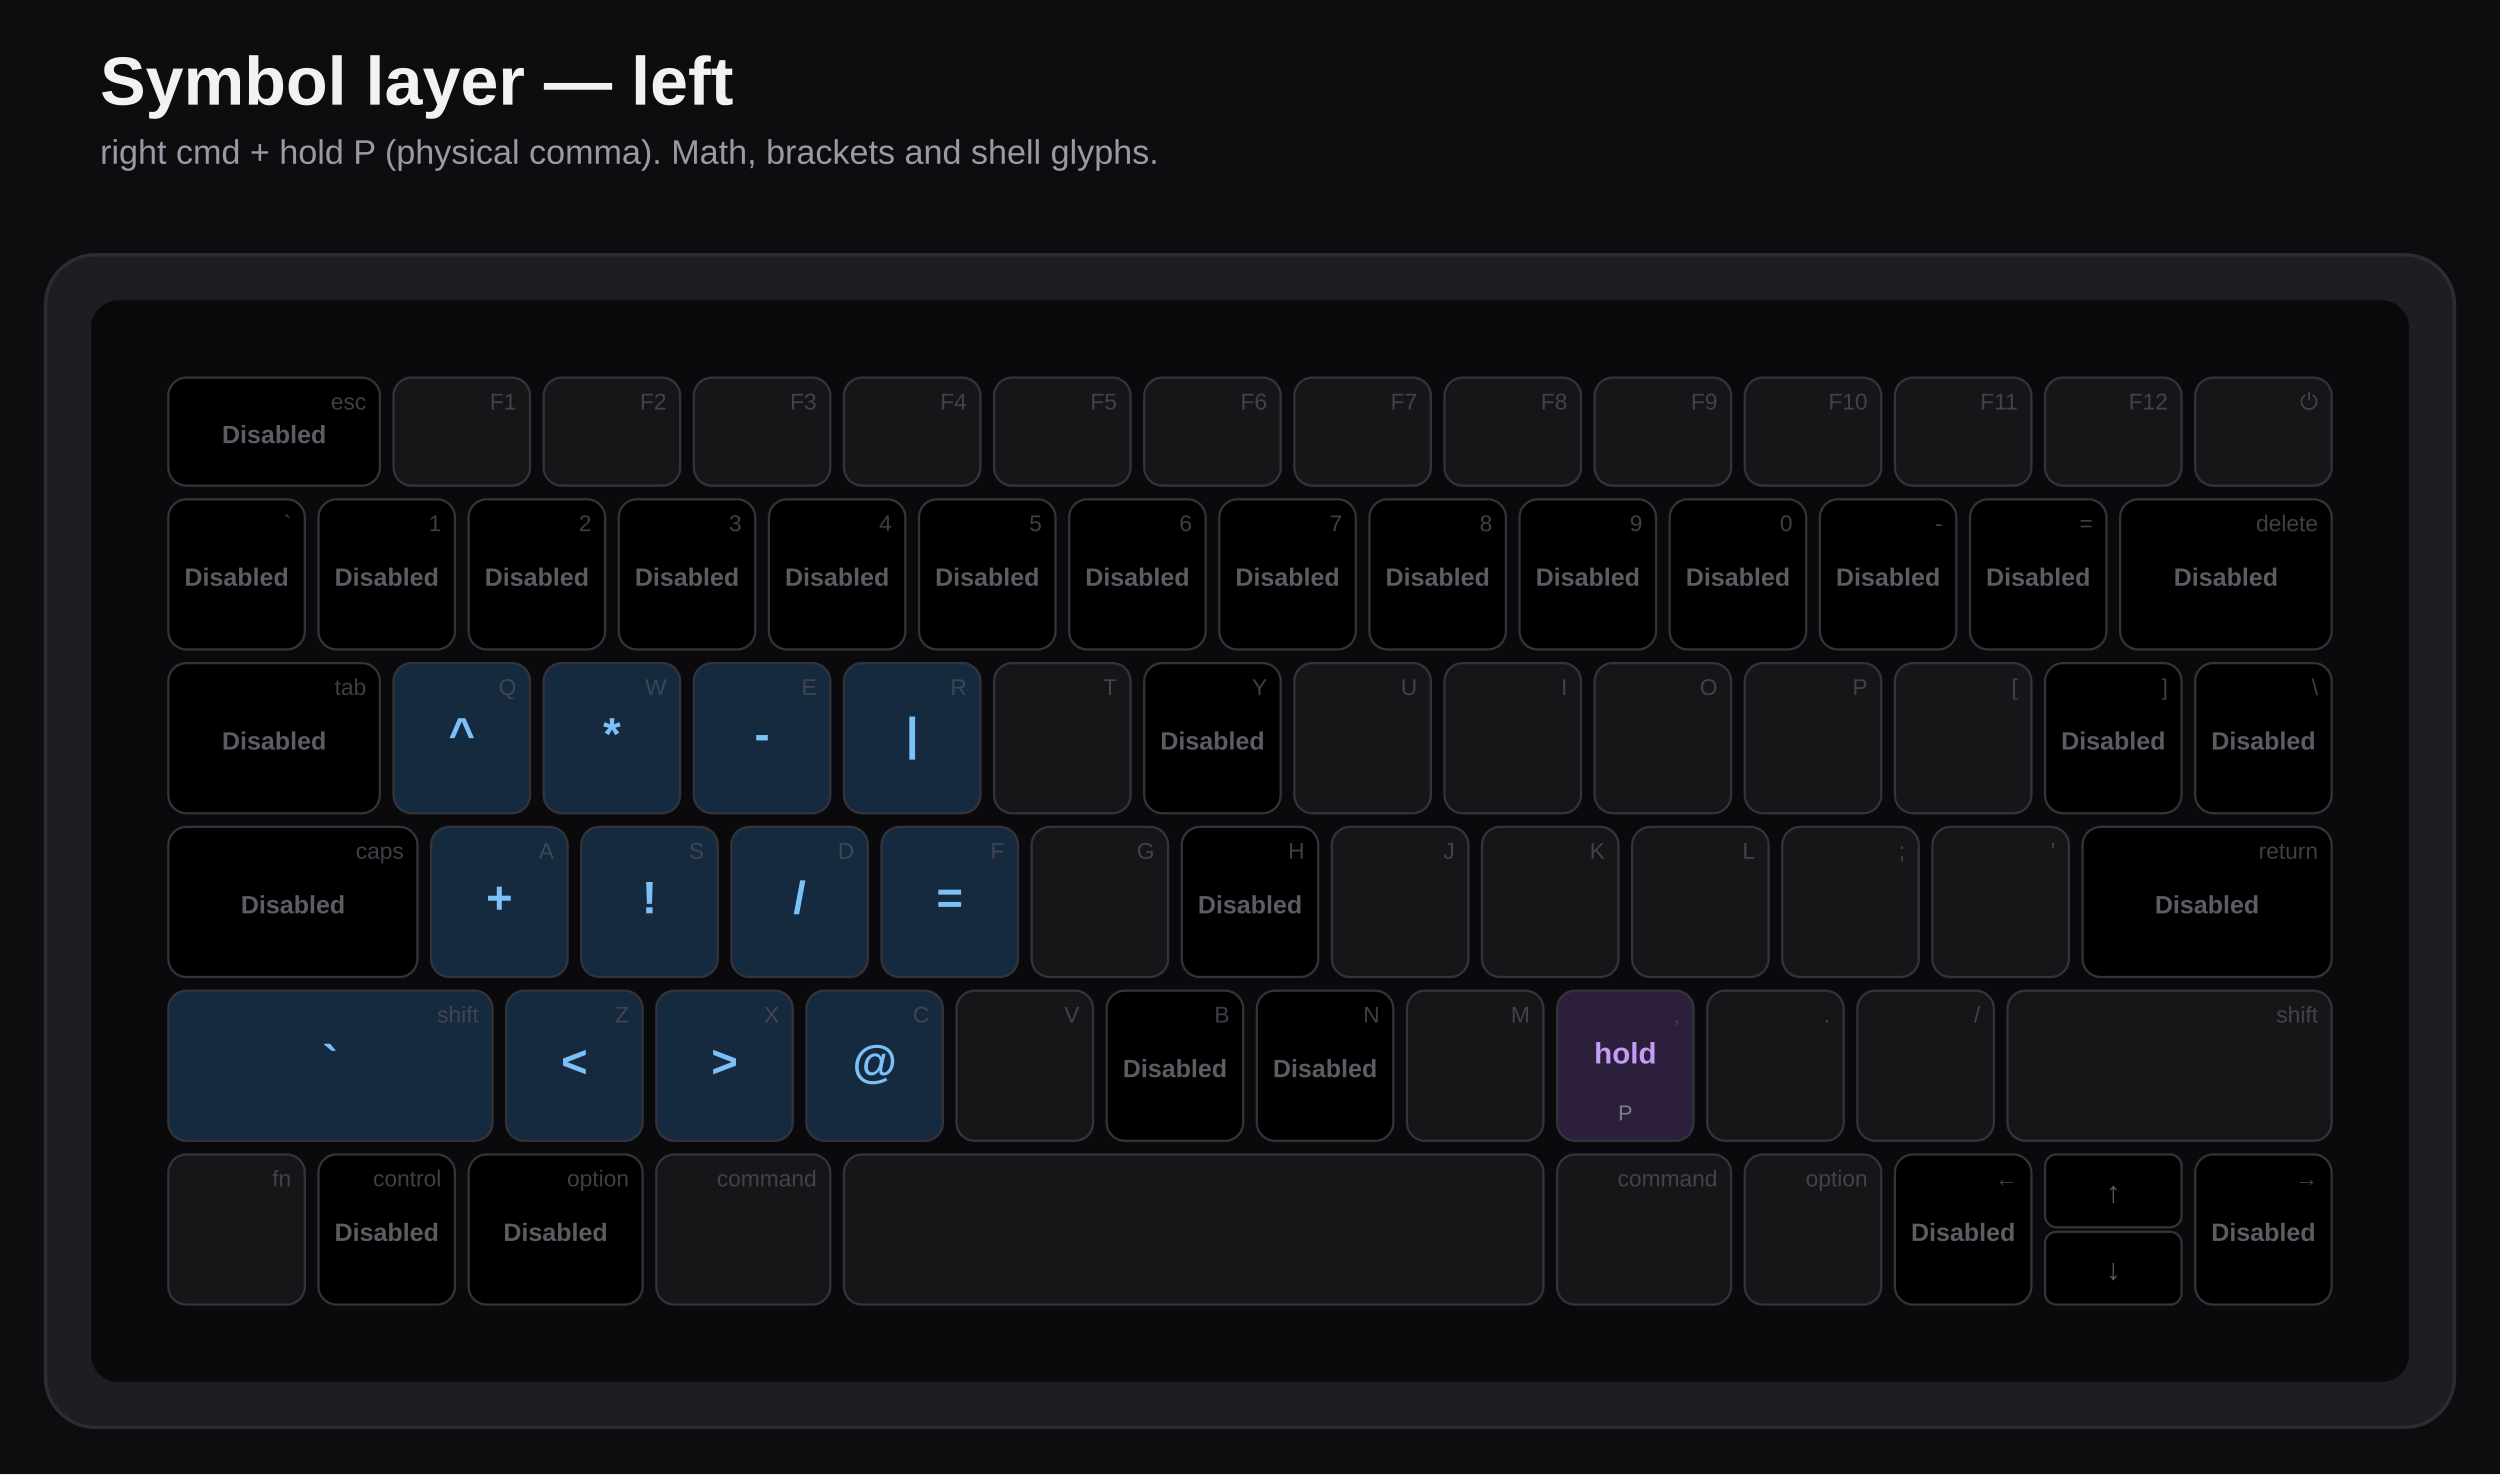
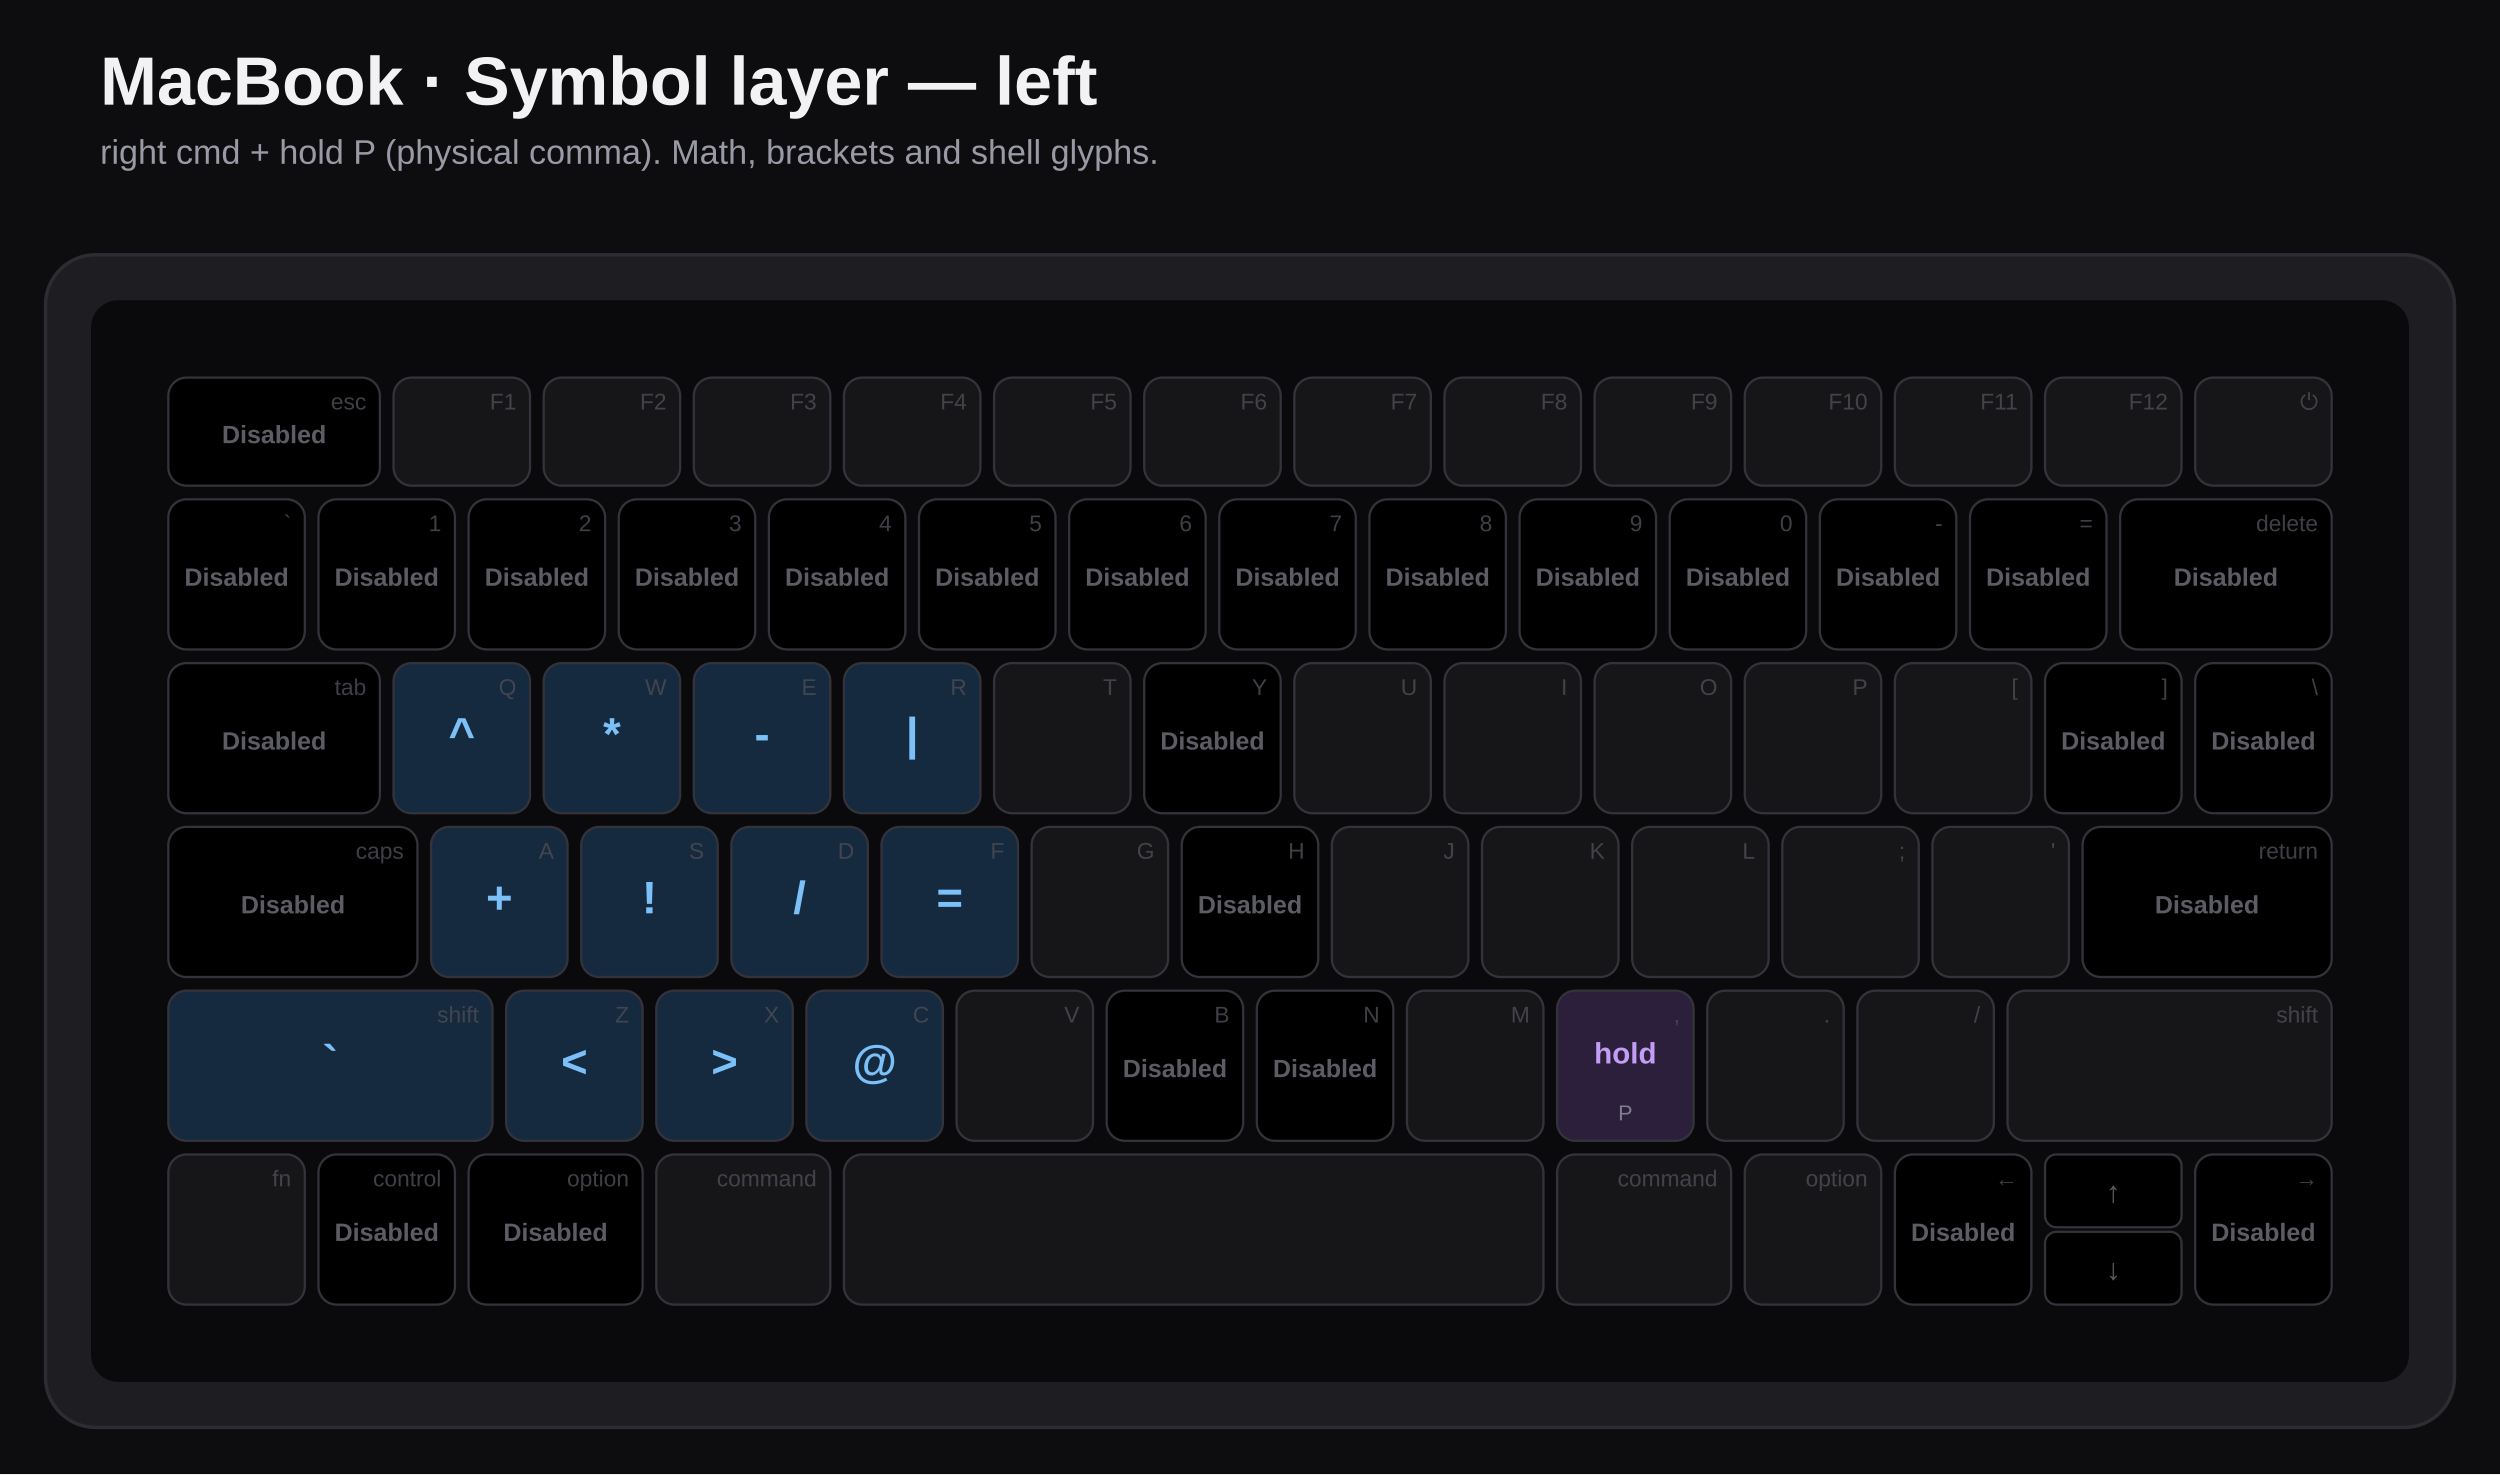
<svg xmlns="http://www.w3.org/2000/svg" width="1099" height="648" viewBox="0 0 1099 648" role="img" aria-label="Symbol layer — left layer of the splitmac">
  <rect width="1099" height="648" fill="#0d0d10" />
-   <text x="44.0" y="46.0" fill="#f2f2f5" font-size="30" font-weight="700" text-anchor="start" opacity="1.0" font-family="-apple-system, BlinkMacSystemFont, 'SF Pro Text', 'Helvetica Neue', Arial, sans-serif">Symbol layer — left</text>
+   <text x="44.0" y="46.0" fill="#f2f2f5" font-size="30" font-weight="700" text-anchor="start" opacity="1.0" font-family="-apple-system, BlinkMacSystemFont, 'SF Pro Text', 'Helvetica Neue', Arial, sans-serif">MacBook · Symbol layer — left</text>
  <text x="44.0" y="72.0" fill="#9a9aa6" font-size="15" font-weight="400" text-anchor="start" opacity="1.0" font-family="-apple-system, BlinkMacSystemFont, 'SF Pro Text', 'Helvetica Neue', Arial, sans-serif">right cmd + hold P (physical comma). Math, brackets and shell glyphs.</text>
  <rect x="20.0" y="112.0" width="1059.0" height="515.5" rx="22" fill="#1e1e22" stroke="#2c2c32" stroke-width="1.5" />
  <rect x="40.0" y="132.0" width="1019.0" height="475.5" rx="12" fill="#0a0a0c" />
  <rect x="74.0" y="166.0" width="93.0" height="47.5" rx="8" fill="#000000" stroke="#33333b" stroke-width="1" />
  <text x="161.0" y="180.0" fill="#4a4a53" font-size="10" font-weight="500" text-anchor="end" opacity="0.85" font-family="-apple-system, BlinkMacSystemFont, 'SF Pro Text', 'Helvetica Neue', Arial, sans-serif">esc</text>
  <text x="120.5" y="194.8" fill="#5c5c64" font-size="11" font-weight="600" text-anchor="middle" opacity="1.0" font-family="-apple-system, BlinkMacSystemFont, 'SF Pro Text', 'Helvetica Neue', Arial, sans-serif">Disabled</text>
  <rect x="173.0" y="166.0" width="60.0" height="47.5" rx="8" fill="#161619" stroke="#33333b" stroke-width="1" />
  <text x="227.0" y="180.0" fill="#4a4a53" font-size="10" font-weight="500" text-anchor="end" opacity="0.85" font-family="-apple-system, BlinkMacSystemFont, 'SF Pro Text', 'Helvetica Neue', Arial, sans-serif">F1</text>
  <rect x="239.0" y="166.0" width="60.0" height="47.5" rx="8" fill="#161619" stroke="#33333b" stroke-width="1" />
  <text x="293.0" y="180.0" fill="#4a4a53" font-size="10" font-weight="500" text-anchor="end" opacity="0.85" font-family="-apple-system, BlinkMacSystemFont, 'SF Pro Text', 'Helvetica Neue', Arial, sans-serif">F2</text>
  <rect x="305.0" y="166.0" width="60.0" height="47.5" rx="8" fill="#161619" stroke="#33333b" stroke-width="1" />
  <text x="359.0" y="180.0" fill="#4a4a53" font-size="10" font-weight="500" text-anchor="end" opacity="0.85" font-family="-apple-system, BlinkMacSystemFont, 'SF Pro Text', 'Helvetica Neue', Arial, sans-serif">F3</text>
  <rect x="371.0" y="166.0" width="60.0" height="47.5" rx="8" fill="#161619" stroke="#33333b" stroke-width="1" />
  <text x="425.0" y="180.0" fill="#4a4a53" font-size="10" font-weight="500" text-anchor="end" opacity="0.85" font-family="-apple-system, BlinkMacSystemFont, 'SF Pro Text', 'Helvetica Neue', Arial, sans-serif">F4</text>
  <rect x="437.0" y="166.0" width="60.0" height="47.5" rx="8" fill="#161619" stroke="#33333b" stroke-width="1" />
  <text x="491.0" y="180.0" fill="#4a4a53" font-size="10" font-weight="500" text-anchor="end" opacity="0.85" font-family="-apple-system, BlinkMacSystemFont, 'SF Pro Text', 'Helvetica Neue', Arial, sans-serif">F5</text>
  <rect x="503.0" y="166.0" width="60.0" height="47.5" rx="8" fill="#161619" stroke="#33333b" stroke-width="1" />
  <text x="557.0" y="180.0" fill="#4a4a53" font-size="10" font-weight="500" text-anchor="end" opacity="0.85" font-family="-apple-system, BlinkMacSystemFont, 'SF Pro Text', 'Helvetica Neue', Arial, sans-serif">F6</text>
  <rect x="569.0" y="166.0" width="60.0" height="47.5" rx="8" fill="#161619" stroke="#33333b" stroke-width="1" />
  <text x="623.0" y="180.0" fill="#4a4a53" font-size="10" font-weight="500" text-anchor="end" opacity="0.85" font-family="-apple-system, BlinkMacSystemFont, 'SF Pro Text', 'Helvetica Neue', Arial, sans-serif">F7</text>
  <rect x="635.0" y="166.0" width="60.0" height="47.5" rx="8" fill="#161619" stroke="#33333b" stroke-width="1" />
  <text x="689.0" y="180.0" fill="#4a4a53" font-size="10" font-weight="500" text-anchor="end" opacity="0.85" font-family="-apple-system, BlinkMacSystemFont, 'SF Pro Text', 'Helvetica Neue', Arial, sans-serif">F8</text>
  <rect x="701.0" y="166.0" width="60.0" height="47.5" rx="8" fill="#161619" stroke="#33333b" stroke-width="1" />
  <text x="755.0" y="180.0" fill="#4a4a53" font-size="10" font-weight="500" text-anchor="end" opacity="0.85" font-family="-apple-system, BlinkMacSystemFont, 'SF Pro Text', 'Helvetica Neue', Arial, sans-serif">F9</text>
  <rect x="767.0" y="166.0" width="60.0" height="47.5" rx="8" fill="#161619" stroke="#33333b" stroke-width="1" />
  <text x="821.0" y="180.0" fill="#4a4a53" font-size="10" font-weight="500" text-anchor="end" opacity="0.85" font-family="-apple-system, BlinkMacSystemFont, 'SF Pro Text', 'Helvetica Neue', Arial, sans-serif">F10</text>
  <rect x="833.0" y="166.0" width="60.0" height="47.5" rx="8" fill="#161619" stroke="#33333b" stroke-width="1" />
  <text x="887.0" y="180.0" fill="#4a4a53" font-size="10" font-weight="500" text-anchor="end" opacity="0.85" font-family="-apple-system, BlinkMacSystemFont, 'SF Pro Text', 'Helvetica Neue', Arial, sans-serif">F11</text>
  <rect x="899.0" y="166.0" width="60.0" height="47.5" rx="8" fill="#161619" stroke="#33333b" stroke-width="1" />
  <text x="953.0" y="180.0" fill="#4a4a53" font-size="10" font-weight="500" text-anchor="end" opacity="0.85" font-family="-apple-system, BlinkMacSystemFont, 'SF Pro Text', 'Helvetica Neue', Arial, sans-serif">F12</text>
  <rect x="965.0" y="166.0" width="60.0" height="47.5" rx="8" fill="#161619" stroke="#33333b" stroke-width="1" />
  <text x="1019.0" y="180.0" fill="#4a4a53" font-size="10" font-weight="500" text-anchor="end" opacity="0.85" font-family="-apple-system, BlinkMacSystemFont, 'SF Pro Text', 'Helvetica Neue', Arial, sans-serif">⏻</text>
  <rect x="74.0" y="219.5" width="60.0" height="66.0" rx="8" fill="#000000" stroke="#33333b" stroke-width="1" />
  <text x="128.0" y="233.5" fill="#4a4a53" font-size="10" font-weight="500" text-anchor="end" opacity="0.85" font-family="-apple-system, BlinkMacSystemFont, 'SF Pro Text', 'Helvetica Neue', Arial, sans-serif">`</text>
  <text x="104.0" y="257.5" fill="#5c5c64" font-size="11" font-weight="600" text-anchor="middle" opacity="1.0" font-family="-apple-system, BlinkMacSystemFont, 'SF Pro Text', 'Helvetica Neue', Arial, sans-serif">Disabled</text>
  <rect x="140.0" y="219.5" width="60.0" height="66.0" rx="8" fill="#000000" stroke="#33333b" stroke-width="1" />
  <text x="194.0" y="233.5" fill="#4a4a53" font-size="10" font-weight="500" text-anchor="end" opacity="0.85" font-family="-apple-system, BlinkMacSystemFont, 'SF Pro Text', 'Helvetica Neue', Arial, sans-serif">1</text>
  <text x="170.0" y="257.5" fill="#5c5c64" font-size="11" font-weight="600" text-anchor="middle" opacity="1.0" font-family="-apple-system, BlinkMacSystemFont, 'SF Pro Text', 'Helvetica Neue', Arial, sans-serif">Disabled</text>
  <rect x="206.0" y="219.5" width="60.0" height="66.0" rx="8" fill="#000000" stroke="#33333b" stroke-width="1" />
  <text x="260.0" y="233.5" fill="#4a4a53" font-size="10" font-weight="500" text-anchor="end" opacity="0.85" font-family="-apple-system, BlinkMacSystemFont, 'SF Pro Text', 'Helvetica Neue', Arial, sans-serif">2</text>
  <text x="236.0" y="257.5" fill="#5c5c64" font-size="11" font-weight="600" text-anchor="middle" opacity="1.0" font-family="-apple-system, BlinkMacSystemFont, 'SF Pro Text', 'Helvetica Neue', Arial, sans-serif">Disabled</text>
  <rect x="272.0" y="219.5" width="60.0" height="66.0" rx="8" fill="#000000" stroke="#33333b" stroke-width="1" />
  <text x="326.0" y="233.5" fill="#4a4a53" font-size="10" font-weight="500" text-anchor="end" opacity="0.85" font-family="-apple-system, BlinkMacSystemFont, 'SF Pro Text', 'Helvetica Neue', Arial, sans-serif">3</text>
  <text x="302.0" y="257.5" fill="#5c5c64" font-size="11" font-weight="600" text-anchor="middle" opacity="1.0" font-family="-apple-system, BlinkMacSystemFont, 'SF Pro Text', 'Helvetica Neue', Arial, sans-serif">Disabled</text>
  <rect x="338.0" y="219.5" width="60.0" height="66.0" rx="8" fill="#000000" stroke="#33333b" stroke-width="1" />
  <text x="392.0" y="233.5" fill="#4a4a53" font-size="10" font-weight="500" text-anchor="end" opacity="0.85" font-family="-apple-system, BlinkMacSystemFont, 'SF Pro Text', 'Helvetica Neue', Arial, sans-serif">4</text>
  <text x="368.0" y="257.5" fill="#5c5c64" font-size="11" font-weight="600" text-anchor="middle" opacity="1.0" font-family="-apple-system, BlinkMacSystemFont, 'SF Pro Text', 'Helvetica Neue', Arial, sans-serif">Disabled</text>
  <rect x="404.0" y="219.5" width="60.0" height="66.0" rx="8" fill="#000000" stroke="#33333b" stroke-width="1" />
  <text x="458.0" y="233.5" fill="#4a4a53" font-size="10" font-weight="500" text-anchor="end" opacity="0.85" font-family="-apple-system, BlinkMacSystemFont, 'SF Pro Text', 'Helvetica Neue', Arial, sans-serif">5</text>
  <text x="434.0" y="257.5" fill="#5c5c64" font-size="11" font-weight="600" text-anchor="middle" opacity="1.0" font-family="-apple-system, BlinkMacSystemFont, 'SF Pro Text', 'Helvetica Neue', Arial, sans-serif">Disabled</text>
  <rect x="470.0" y="219.5" width="60.0" height="66.0" rx="8" fill="#000000" stroke="#33333b" stroke-width="1" />
  <text x="524.0" y="233.5" fill="#4a4a53" font-size="10" font-weight="500" text-anchor="end" opacity="0.85" font-family="-apple-system, BlinkMacSystemFont, 'SF Pro Text', 'Helvetica Neue', Arial, sans-serif">6</text>
  <text x="500.0" y="257.5" fill="#5c5c64" font-size="11" font-weight="600" text-anchor="middle" opacity="1.0" font-family="-apple-system, BlinkMacSystemFont, 'SF Pro Text', 'Helvetica Neue', Arial, sans-serif">Disabled</text>
  <rect x="536.0" y="219.5" width="60.0" height="66.0" rx="8" fill="#000000" stroke="#33333b" stroke-width="1" />
  <text x="590.0" y="233.5" fill="#4a4a53" font-size="10" font-weight="500" text-anchor="end" opacity="0.85" font-family="-apple-system, BlinkMacSystemFont, 'SF Pro Text', 'Helvetica Neue', Arial, sans-serif">7</text>
  <text x="566.0" y="257.5" fill="#5c5c64" font-size="11" font-weight="600" text-anchor="middle" opacity="1.0" font-family="-apple-system, BlinkMacSystemFont, 'SF Pro Text', 'Helvetica Neue', Arial, sans-serif">Disabled</text>
  <rect x="602.0" y="219.5" width="60.0" height="66.0" rx="8" fill="#000000" stroke="#33333b" stroke-width="1" />
  <text x="656.0" y="233.5" fill="#4a4a53" font-size="10" font-weight="500" text-anchor="end" opacity="0.85" font-family="-apple-system, BlinkMacSystemFont, 'SF Pro Text', 'Helvetica Neue', Arial, sans-serif">8</text>
  <text x="632.0" y="257.5" fill="#5c5c64" font-size="11" font-weight="600" text-anchor="middle" opacity="1.0" font-family="-apple-system, BlinkMacSystemFont, 'SF Pro Text', 'Helvetica Neue', Arial, sans-serif">Disabled</text>
  <rect x="668.0" y="219.5" width="60.0" height="66.0" rx="8" fill="#000000" stroke="#33333b" stroke-width="1" />
  <text x="722.0" y="233.5" fill="#4a4a53" font-size="10" font-weight="500" text-anchor="end" opacity="0.85" font-family="-apple-system, BlinkMacSystemFont, 'SF Pro Text', 'Helvetica Neue', Arial, sans-serif">9</text>
  <text x="698.0" y="257.5" fill="#5c5c64" font-size="11" font-weight="600" text-anchor="middle" opacity="1.0" font-family="-apple-system, BlinkMacSystemFont, 'SF Pro Text', 'Helvetica Neue', Arial, sans-serif">Disabled</text>
  <rect x="734.0" y="219.5" width="60.0" height="66.0" rx="8" fill="#000000" stroke="#33333b" stroke-width="1" />
  <text x="788.0" y="233.5" fill="#4a4a53" font-size="10" font-weight="500" text-anchor="end" opacity="0.85" font-family="-apple-system, BlinkMacSystemFont, 'SF Pro Text', 'Helvetica Neue', Arial, sans-serif">0</text>
  <text x="764.0" y="257.5" fill="#5c5c64" font-size="11" font-weight="600" text-anchor="middle" opacity="1.0" font-family="-apple-system, BlinkMacSystemFont, 'SF Pro Text', 'Helvetica Neue', Arial, sans-serif">Disabled</text>
  <rect x="800.0" y="219.5" width="60.0" height="66.0" rx="8" fill="#000000" stroke="#33333b" stroke-width="1" />
  <text x="854.0" y="233.5" fill="#4a4a53" font-size="10" font-weight="500" text-anchor="end" opacity="0.85" font-family="-apple-system, BlinkMacSystemFont, 'SF Pro Text', 'Helvetica Neue', Arial, sans-serif">-</text>
  <text x="830.0" y="257.5" fill="#5c5c64" font-size="11" font-weight="600" text-anchor="middle" opacity="1.0" font-family="-apple-system, BlinkMacSystemFont, 'SF Pro Text', 'Helvetica Neue', Arial, sans-serif">Disabled</text>
  <rect x="866.0" y="219.5" width="60.0" height="66.0" rx="8" fill="#000000" stroke="#33333b" stroke-width="1" />
  <text x="920.0" y="233.5" fill="#4a4a53" font-size="10" font-weight="500" text-anchor="end" opacity="0.85" font-family="-apple-system, BlinkMacSystemFont, 'SF Pro Text', 'Helvetica Neue', Arial, sans-serif">=</text>
  <text x="896.0" y="257.5" fill="#5c5c64" font-size="11" font-weight="600" text-anchor="middle" opacity="1.0" font-family="-apple-system, BlinkMacSystemFont, 'SF Pro Text', 'Helvetica Neue', Arial, sans-serif">Disabled</text>
  <rect x="932.0" y="219.5" width="93.0" height="66.0" rx="8" fill="#000000" stroke="#33333b" stroke-width="1" />
  <text x="1019.0" y="233.5" fill="#4a4a53" font-size="10" font-weight="500" text-anchor="end" opacity="0.85" font-family="-apple-system, BlinkMacSystemFont, 'SF Pro Text', 'Helvetica Neue', Arial, sans-serif">delete</text>
  <text x="978.5" y="257.5" fill="#5c5c64" font-size="11" font-weight="600" text-anchor="middle" opacity="1.0" font-family="-apple-system, BlinkMacSystemFont, 'SF Pro Text', 'Helvetica Neue', Arial, sans-serif">Disabled</text>
  <rect x="74.0" y="291.5" width="93.0" height="66.0" rx="8" fill="#000000" stroke="#33333b" stroke-width="1" />
  <text x="161.0" y="305.5" fill="#4a4a53" font-size="10" font-weight="500" text-anchor="end" opacity="0.85" font-family="-apple-system, BlinkMacSystemFont, 'SF Pro Text', 'Helvetica Neue', Arial, sans-serif">tab</text>
  <text x="120.5" y="329.5" fill="#5c5c64" font-size="11" font-weight="600" text-anchor="middle" opacity="1.0" font-family="-apple-system, BlinkMacSystemFont, 'SF Pro Text', 'Helvetica Neue', Arial, sans-serif">Disabled</text>
  <rect x="173.0" y="291.5" width="60.0" height="66.0" rx="8" fill="#15293f" stroke="#33333b" stroke-width="1" />
  <text x="227.0" y="305.5" fill="#4a4a53" font-size="10" font-weight="500" text-anchor="end" opacity="0.85" font-family="-apple-system, BlinkMacSystemFont, 'SF Pro Text', 'Helvetica Neue', Arial, sans-serif">Q</text>
  <text x="203.0" y="329.5" fill="#7cc0f8" font-size="20" font-weight="700" text-anchor="middle" opacity="1.0" font-family="-apple-system, BlinkMacSystemFont, 'SF Pro Text', 'Helvetica Neue', Arial, sans-serif">^</text>
  <rect x="239.0" y="291.5" width="60.0" height="66.0" rx="8" fill="#15293f" stroke="#33333b" stroke-width="1" />
  <text x="293.0" y="305.5" fill="#4a4a53" font-size="10" font-weight="500" text-anchor="end" opacity="0.85" font-family="-apple-system, BlinkMacSystemFont, 'SF Pro Text', 'Helvetica Neue', Arial, sans-serif">W</text>
  <text x="269.0" y="329.5" fill="#7cc0f8" font-size="20" font-weight="700" text-anchor="middle" opacity="1.0" font-family="-apple-system, BlinkMacSystemFont, 'SF Pro Text', 'Helvetica Neue', Arial, sans-serif">*</text>
  <rect x="305.0" y="291.5" width="60.0" height="66.0" rx="8" fill="#15293f" stroke="#33333b" stroke-width="1" />
  <text x="359.0" y="305.5" fill="#4a4a53" font-size="10" font-weight="500" text-anchor="end" opacity="0.85" font-family="-apple-system, BlinkMacSystemFont, 'SF Pro Text', 'Helvetica Neue', Arial, sans-serif">E</text>
  <text x="335.0" y="329.5" fill="#7cc0f8" font-size="20" font-weight="700" text-anchor="middle" opacity="1.0" font-family="-apple-system, BlinkMacSystemFont, 'SF Pro Text', 'Helvetica Neue', Arial, sans-serif">-</text>
  <rect x="371.0" y="291.5" width="60.0" height="66.0" rx="8" fill="#15293f" stroke="#33333b" stroke-width="1" />
  <text x="425.0" y="305.5" fill="#4a4a53" font-size="10" font-weight="500" text-anchor="end" opacity="0.85" font-family="-apple-system, BlinkMacSystemFont, 'SF Pro Text', 'Helvetica Neue', Arial, sans-serif">R</text>
  <text x="401.0" y="329.5" fill="#7cc0f8" font-size="20" font-weight="700" text-anchor="middle" opacity="1.0" font-family="-apple-system, BlinkMacSystemFont, 'SF Pro Text', 'Helvetica Neue', Arial, sans-serif">|</text>
  <rect x="437.0" y="291.5" width="60.0" height="66.0" rx="8" fill="#161619" stroke="#33333b" stroke-width="1" />
  <text x="491.0" y="305.5" fill="#4a4a53" font-size="10" font-weight="500" text-anchor="end" opacity="0.85" font-family="-apple-system, BlinkMacSystemFont, 'SF Pro Text', 'Helvetica Neue', Arial, sans-serif">T</text>
  <rect x="503.0" y="291.5" width="60.0" height="66.0" rx="8" fill="#000000" stroke="#33333b" stroke-width="1" />
  <text x="557.0" y="305.5" fill="#4a4a53" font-size="10" font-weight="500" text-anchor="end" opacity="0.85" font-family="-apple-system, BlinkMacSystemFont, 'SF Pro Text', 'Helvetica Neue', Arial, sans-serif">Y</text>
  <text x="533.0" y="329.5" fill="#5c5c64" font-size="11" font-weight="600" text-anchor="middle" opacity="1.0" font-family="-apple-system, BlinkMacSystemFont, 'SF Pro Text', 'Helvetica Neue', Arial, sans-serif">Disabled</text>
  <rect x="569.0" y="291.5" width="60.0" height="66.0" rx="8" fill="#161619" stroke="#33333b" stroke-width="1" />
  <text x="623.0" y="305.5" fill="#4a4a53" font-size="10" font-weight="500" text-anchor="end" opacity="0.85" font-family="-apple-system, BlinkMacSystemFont, 'SF Pro Text', 'Helvetica Neue', Arial, sans-serif">U</text>
  <rect x="635.0" y="291.5" width="60.0" height="66.0" rx="8" fill="#161619" stroke="#33333b" stroke-width="1" />
  <text x="689.0" y="305.5" fill="#4a4a53" font-size="10" font-weight="500" text-anchor="end" opacity="0.85" font-family="-apple-system, BlinkMacSystemFont, 'SF Pro Text', 'Helvetica Neue', Arial, sans-serif">I</text>
  <rect x="701.0" y="291.5" width="60.0" height="66.0" rx="8" fill="#161619" stroke="#33333b" stroke-width="1" />
  <text x="755.0" y="305.5" fill="#4a4a53" font-size="10" font-weight="500" text-anchor="end" opacity="0.85" font-family="-apple-system, BlinkMacSystemFont, 'SF Pro Text', 'Helvetica Neue', Arial, sans-serif">O</text>
  <rect x="767.0" y="291.5" width="60.0" height="66.0" rx="8" fill="#161619" stroke="#33333b" stroke-width="1" />
  <text x="821.0" y="305.5" fill="#4a4a53" font-size="10" font-weight="500" text-anchor="end" opacity="0.85" font-family="-apple-system, BlinkMacSystemFont, 'SF Pro Text', 'Helvetica Neue', Arial, sans-serif">P</text>
  <rect x="833.0" y="291.5" width="60.0" height="66.0" rx="8" fill="#161619" stroke="#33333b" stroke-width="1" />
  <text x="887.0" y="305.5" fill="#4a4a53" font-size="10" font-weight="500" text-anchor="end" opacity="0.85" font-family="-apple-system, BlinkMacSystemFont, 'SF Pro Text', 'Helvetica Neue', Arial, sans-serif">[</text>
  <rect x="899.0" y="291.5" width="60.0" height="66.0" rx="8" fill="#000000" stroke="#33333b" stroke-width="1" />
  <text x="953.0" y="305.5" fill="#4a4a53" font-size="10" font-weight="500" text-anchor="end" opacity="0.85" font-family="-apple-system, BlinkMacSystemFont, 'SF Pro Text', 'Helvetica Neue', Arial, sans-serif">]</text>
  <text x="929.0" y="329.5" fill="#5c5c64" font-size="11" font-weight="600" text-anchor="middle" opacity="1.0" font-family="-apple-system, BlinkMacSystemFont, 'SF Pro Text', 'Helvetica Neue', Arial, sans-serif">Disabled</text>
  <rect x="965.0" y="291.5" width="60.0" height="66.0" rx="8" fill="#000000" stroke="#33333b" stroke-width="1" />
  <text x="1019.0" y="305.5" fill="#4a4a53" font-size="10" font-weight="500" text-anchor="end" opacity="0.85" font-family="-apple-system, BlinkMacSystemFont, 'SF Pro Text', 'Helvetica Neue', Arial, sans-serif">\</text>
  <text x="995.0" y="329.5" fill="#5c5c64" font-size="11" font-weight="600" text-anchor="middle" opacity="1.0" font-family="-apple-system, BlinkMacSystemFont, 'SF Pro Text', 'Helvetica Neue', Arial, sans-serif">Disabled</text>
  <rect x="74.0" y="363.5" width="109.5" height="66.0" rx="8" fill="#000000" stroke="#33333b" stroke-width="1" />
  <text x="177.5" y="377.5" fill="#4a4a53" font-size="10" font-weight="500" text-anchor="end" opacity="0.85" font-family="-apple-system, BlinkMacSystemFont, 'SF Pro Text', 'Helvetica Neue', Arial, sans-serif">caps</text>
  <text x="128.8" y="401.5" fill="#5c5c64" font-size="11" font-weight="600" text-anchor="middle" opacity="1.0" font-family="-apple-system, BlinkMacSystemFont, 'SF Pro Text', 'Helvetica Neue', Arial, sans-serif">Disabled</text>
  <rect x="189.5" y="363.5" width="60.0" height="66.0" rx="8" fill="#15293f" stroke="#33333b" stroke-width="1" />
  <text x="243.5" y="377.5" fill="#4a4a53" font-size="10" font-weight="500" text-anchor="end" opacity="0.85" font-family="-apple-system, BlinkMacSystemFont, 'SF Pro Text', 'Helvetica Neue', Arial, sans-serif">A</text>
  <text x="219.5" y="401.5" fill="#7cc0f8" font-size="20" font-weight="700" text-anchor="middle" opacity="1.0" font-family="-apple-system, BlinkMacSystemFont, 'SF Pro Text', 'Helvetica Neue', Arial, sans-serif">+</text>
  <rect x="255.5" y="363.5" width="60.0" height="66.0" rx="8" fill="#15293f" stroke="#33333b" stroke-width="1" />
  <text x="309.5" y="377.5" fill="#4a4a53" font-size="10" font-weight="500" text-anchor="end" opacity="0.85" font-family="-apple-system, BlinkMacSystemFont, 'SF Pro Text', 'Helvetica Neue', Arial, sans-serif">S</text>
  <text x="285.5" y="401.5" fill="#7cc0f8" font-size="20" font-weight="700" text-anchor="middle" opacity="1.0" font-family="-apple-system, BlinkMacSystemFont, 'SF Pro Text', 'Helvetica Neue', Arial, sans-serif">!</text>
  <rect x="321.5" y="363.5" width="60.0" height="66.0" rx="8" fill="#15293f" stroke="#33333b" stroke-width="1" />
  <text x="375.5" y="377.5" fill="#4a4a53" font-size="10" font-weight="500" text-anchor="end" opacity="0.85" font-family="-apple-system, BlinkMacSystemFont, 'SF Pro Text', 'Helvetica Neue', Arial, sans-serif">D</text>
  <text x="351.5" y="401.5" fill="#7cc0f8" font-size="20" font-weight="700" text-anchor="middle" opacity="1.0" font-family="-apple-system, BlinkMacSystemFont, 'SF Pro Text', 'Helvetica Neue', Arial, sans-serif">/</text>
  <rect x="387.5" y="363.5" width="60.0" height="66.0" rx="8" fill="#15293f" stroke="#33333b" stroke-width="1" />
  <text x="441.5" y="377.5" fill="#4a4a53" font-size="10" font-weight="500" text-anchor="end" opacity="0.85" font-family="-apple-system, BlinkMacSystemFont, 'SF Pro Text', 'Helvetica Neue', Arial, sans-serif">F</text>
  <text x="417.5" y="401.5" fill="#7cc0f8" font-size="20" font-weight="700" text-anchor="middle" opacity="1.0" font-family="-apple-system, BlinkMacSystemFont, 'SF Pro Text', 'Helvetica Neue', Arial, sans-serif">=</text>
  <rect x="453.5" y="363.5" width="60.0" height="66.0" rx="8" fill="#161619" stroke="#33333b" stroke-width="1" />
  <text x="507.5" y="377.5" fill="#4a4a53" font-size="10" font-weight="500" text-anchor="end" opacity="0.85" font-family="-apple-system, BlinkMacSystemFont, 'SF Pro Text', 'Helvetica Neue', Arial, sans-serif">G</text>
  <rect x="519.5" y="363.5" width="60.0" height="66.0" rx="8" fill="#000000" stroke="#33333b" stroke-width="1" />
  <text x="573.5" y="377.5" fill="#4a4a53" font-size="10" font-weight="500" text-anchor="end" opacity="0.85" font-family="-apple-system, BlinkMacSystemFont, 'SF Pro Text', 'Helvetica Neue', Arial, sans-serif">H</text>
  <text x="549.5" y="401.5" fill="#5c5c64" font-size="11" font-weight="600" text-anchor="middle" opacity="1.0" font-family="-apple-system, BlinkMacSystemFont, 'SF Pro Text', 'Helvetica Neue', Arial, sans-serif">Disabled</text>
  <rect x="585.5" y="363.5" width="60.0" height="66.0" rx="8" fill="#161619" stroke="#33333b" stroke-width="1" />
  <text x="639.5" y="377.5" fill="#4a4a53" font-size="10" font-weight="500" text-anchor="end" opacity="0.85" font-family="-apple-system, BlinkMacSystemFont, 'SF Pro Text', 'Helvetica Neue', Arial, sans-serif">J</text>
  <rect x="651.5" y="363.5" width="60.0" height="66.0" rx="8" fill="#161619" stroke="#33333b" stroke-width="1" />
  <text x="705.5" y="377.5" fill="#4a4a53" font-size="10" font-weight="500" text-anchor="end" opacity="0.85" font-family="-apple-system, BlinkMacSystemFont, 'SF Pro Text', 'Helvetica Neue', Arial, sans-serif">K</text>
  <rect x="717.5" y="363.5" width="60.0" height="66.0" rx="8" fill="#161619" stroke="#33333b" stroke-width="1" />
  <text x="771.5" y="377.5" fill="#4a4a53" font-size="10" font-weight="500" text-anchor="end" opacity="0.85" font-family="-apple-system, BlinkMacSystemFont, 'SF Pro Text', 'Helvetica Neue', Arial, sans-serif">L</text>
  <rect x="783.5" y="363.5" width="60.0" height="66.0" rx="8" fill="#161619" stroke="#33333b" stroke-width="1" />
  <text x="837.5" y="377.5" fill="#4a4a53" font-size="10" font-weight="500" text-anchor="end" opacity="0.85" font-family="-apple-system, BlinkMacSystemFont, 'SF Pro Text', 'Helvetica Neue', Arial, sans-serif">;</text>
  <rect x="849.5" y="363.5" width="60.0" height="66.0" rx="8" fill="#161619" stroke="#33333b" stroke-width="1" />
  <text x="903.5" y="377.5" fill="#4a4a53" font-size="10" font-weight="500" text-anchor="end" opacity="0.85" font-family="-apple-system, BlinkMacSystemFont, 'SF Pro Text', 'Helvetica Neue', Arial, sans-serif">'</text>
  <rect x="915.5" y="363.5" width="109.5" height="66.0" rx="8" fill="#000000" stroke="#33333b" stroke-width="1" />
  <text x="1019.0" y="377.5" fill="#4a4a53" font-size="10" font-weight="500" text-anchor="end" opacity="0.85" font-family="-apple-system, BlinkMacSystemFont, 'SF Pro Text', 'Helvetica Neue', Arial, sans-serif">return</text>
  <text x="970.2" y="401.5" fill="#5c5c64" font-size="11" font-weight="600" text-anchor="middle" opacity="1.0" font-family="-apple-system, BlinkMacSystemFont, 'SF Pro Text', 'Helvetica Neue', Arial, sans-serif">Disabled</text>
  <rect x="74.0" y="435.5" width="142.5" height="66.0" rx="8" fill="#15293f" stroke="#33333b" stroke-width="1" />
  <text x="210.5" y="449.5" fill="#4a4a53" font-size="10" font-weight="500" text-anchor="end" opacity="0.85" font-family="-apple-system, BlinkMacSystemFont, 'SF Pro Text', 'Helvetica Neue', Arial, sans-serif">shift</text>
  <text x="145.2" y="473.5" fill="#7cc0f8" font-size="20" font-weight="700" text-anchor="middle" opacity="1.0" font-family="-apple-system, BlinkMacSystemFont, 'SF Pro Text', 'Helvetica Neue', Arial, sans-serif">`</text>
  <rect x="222.5" y="435.5" width="60.0" height="66.0" rx="8" fill="#15293f" stroke="#33333b" stroke-width="1" />
  <text x="276.5" y="449.5" fill="#4a4a53" font-size="10" font-weight="500" text-anchor="end" opacity="0.85" font-family="-apple-system, BlinkMacSystemFont, 'SF Pro Text', 'Helvetica Neue', Arial, sans-serif">Z</text>
  <text x="252.5" y="473.5" fill="#7cc0f8" font-size="20" font-weight="700" text-anchor="middle" opacity="1.0" font-family="-apple-system, BlinkMacSystemFont, 'SF Pro Text', 'Helvetica Neue', Arial, sans-serif">&lt;</text>
  <rect x="288.5" y="435.5" width="60.0" height="66.0" rx="8" fill="#15293f" stroke="#33333b" stroke-width="1" />
  <text x="342.5" y="449.5" fill="#4a4a53" font-size="10" font-weight="500" text-anchor="end" opacity="0.85" font-family="-apple-system, BlinkMacSystemFont, 'SF Pro Text', 'Helvetica Neue', Arial, sans-serif">X</text>
  <text x="318.5" y="473.5" fill="#7cc0f8" font-size="20" font-weight="700" text-anchor="middle" opacity="1.0" font-family="-apple-system, BlinkMacSystemFont, 'SF Pro Text', 'Helvetica Neue', Arial, sans-serif">&gt;</text>
  <rect x="354.5" y="435.5" width="60.0" height="66.0" rx="8" fill="#15293f" stroke="#33333b" stroke-width="1" />
  <text x="408.5" y="449.5" fill="#4a4a53" font-size="10" font-weight="500" text-anchor="end" opacity="0.85" font-family="-apple-system, BlinkMacSystemFont, 'SF Pro Text', 'Helvetica Neue', Arial, sans-serif">C</text>
  <text x="384.5" y="473.5" fill="#7cc0f8" font-size="20" font-weight="700" text-anchor="middle" opacity="1.0" font-family="-apple-system, BlinkMacSystemFont, 'SF Pro Text', 'Helvetica Neue', Arial, sans-serif">@</text>
  <rect x="420.5" y="435.5" width="60.0" height="66.0" rx="8" fill="#161619" stroke="#33333b" stroke-width="1" />
  <text x="474.5" y="449.5" fill="#4a4a53" font-size="10" font-weight="500" text-anchor="end" opacity="0.85" font-family="-apple-system, BlinkMacSystemFont, 'SF Pro Text', 'Helvetica Neue', Arial, sans-serif">V</text>
  <rect x="486.5" y="435.5" width="60.0" height="66.0" rx="8" fill="#000000" stroke="#33333b" stroke-width="1" />
  <text x="540.5" y="449.5" fill="#4a4a53" font-size="10" font-weight="500" text-anchor="end" opacity="0.85" font-family="-apple-system, BlinkMacSystemFont, 'SF Pro Text', 'Helvetica Neue', Arial, sans-serif">B</text>
  <text x="516.5" y="473.5" fill="#5c5c64" font-size="11" font-weight="600" text-anchor="middle" opacity="1.0" font-family="-apple-system, BlinkMacSystemFont, 'SF Pro Text', 'Helvetica Neue', Arial, sans-serif">Disabled</text>
  <rect x="552.5" y="435.5" width="60.0" height="66.0" rx="8" fill="#000000" stroke="#33333b" stroke-width="1" />
  <text x="606.5" y="449.5" fill="#4a4a53" font-size="10" font-weight="500" text-anchor="end" opacity="0.85" font-family="-apple-system, BlinkMacSystemFont, 'SF Pro Text', 'Helvetica Neue', Arial, sans-serif">N</text>
  <text x="582.5" y="473.5" fill="#5c5c64" font-size="11" font-weight="600" text-anchor="middle" opacity="1.0" font-family="-apple-system, BlinkMacSystemFont, 'SF Pro Text', 'Helvetica Neue', Arial, sans-serif">Disabled</text>
  <rect x="618.5" y="435.5" width="60.0" height="66.0" rx="8" fill="#161619" stroke="#33333b" stroke-width="1" />
  <text x="672.5" y="449.5" fill="#4a4a53" font-size="10" font-weight="500" text-anchor="end" opacity="0.85" font-family="-apple-system, BlinkMacSystemFont, 'SF Pro Text', 'Helvetica Neue', Arial, sans-serif">M</text>
  <rect x="684.5" y="435.5" width="60.0" height="66.0" rx="8" fill="#2c1f3c" stroke="#33333b" stroke-width="1" />
  <text x="738.5" y="449.5" fill="#4a4a53" font-size="10" font-weight="500" text-anchor="end" opacity="0.85" font-family="-apple-system, BlinkMacSystemFont, 'SF Pro Text', 'Helvetica Neue', Arial, sans-serif">,</text>
  <text x="714.5" y="467.5" fill="#c39cf5" font-size="13" font-weight="600" text-anchor="middle" opacity="1.0" font-family="-apple-system, BlinkMacSystemFont, 'SF Pro Text', 'Helvetica Neue', Arial, sans-serif">hold</text>
  <text x="714.5" y="492.5" fill="#7e7e8a" font-size="9.5" font-weight="500" text-anchor="middle" opacity="1.0" font-family="-apple-system, BlinkMacSystemFont, 'SF Pro Text', 'Helvetica Neue', Arial, sans-serif">P</text>
  <rect x="750.5" y="435.5" width="60.0" height="66.0" rx="8" fill="#161619" stroke="#33333b" stroke-width="1" />
  <text x="804.5" y="449.5" fill="#4a4a53" font-size="10" font-weight="500" text-anchor="end" opacity="0.85" font-family="-apple-system, BlinkMacSystemFont, 'SF Pro Text', 'Helvetica Neue', Arial, sans-serif">.</text>
  <rect x="816.5" y="435.5" width="60.0" height="66.0" rx="8" fill="#161619" stroke="#33333b" stroke-width="1" />
  <text x="870.5" y="449.5" fill="#4a4a53" font-size="10" font-weight="500" text-anchor="end" opacity="0.85" font-family="-apple-system, BlinkMacSystemFont, 'SF Pro Text', 'Helvetica Neue', Arial, sans-serif">/</text>
  <rect x="882.5" y="435.5" width="142.5" height="66.0" rx="8" fill="#161619" stroke="#33333b" stroke-width="1" />
  <text x="1019.0" y="449.5" fill="#4a4a53" font-size="10" font-weight="500" text-anchor="end" opacity="0.85" font-family="-apple-system, BlinkMacSystemFont, 'SF Pro Text', 'Helvetica Neue', Arial, sans-serif">shift</text>
  <rect x="74.0" y="507.5" width="60.0" height="66.0" rx="8" fill="#161619" stroke="#33333b" stroke-width="1" />
  <text x="128.0" y="521.5" fill="#4a4a53" font-size="10" font-weight="500" text-anchor="end" opacity="0.85" font-family="-apple-system, BlinkMacSystemFont, 'SF Pro Text', 'Helvetica Neue', Arial, sans-serif">fn</text>
  <rect x="140.0" y="507.5" width="60.0" height="66.0" rx="8" fill="#000000" stroke="#33333b" stroke-width="1" />
  <text x="194.0" y="521.5" fill="#4a4a53" font-size="10" font-weight="500" text-anchor="end" opacity="0.85" font-family="-apple-system, BlinkMacSystemFont, 'SF Pro Text', 'Helvetica Neue', Arial, sans-serif">control</text>
  <text x="170.0" y="545.5" fill="#5c5c64" font-size="11" font-weight="600" text-anchor="middle" opacity="1.0" font-family="-apple-system, BlinkMacSystemFont, 'SF Pro Text', 'Helvetica Neue', Arial, sans-serif">Disabled</text>
  <rect x="206.0" y="507.5" width="76.5" height="66.0" rx="8" fill="#000000" stroke="#33333b" stroke-width="1" />
  <text x="276.5" y="521.5" fill="#4a4a53" font-size="10" font-weight="500" text-anchor="end" opacity="0.85" font-family="-apple-system, BlinkMacSystemFont, 'SF Pro Text', 'Helvetica Neue', Arial, sans-serif">option</text>
  <text x="244.2" y="545.5" fill="#5c5c64" font-size="11" font-weight="600" text-anchor="middle" opacity="1.0" font-family="-apple-system, BlinkMacSystemFont, 'SF Pro Text', 'Helvetica Neue', Arial, sans-serif">Disabled</text>
  <rect x="288.5" y="507.5" width="76.5" height="66.0" rx="8" fill="#161619" stroke="#33333b" stroke-width="1" />
  <text x="359.0" y="521.5" fill="#4a4a53" font-size="10" font-weight="500" text-anchor="end" opacity="0.85" font-family="-apple-system, BlinkMacSystemFont, 'SF Pro Text', 'Helvetica Neue', Arial, sans-serif">command</text>
  <rect x="371.0" y="507.5" width="307.5" height="66.0" rx="8" fill="#161619" stroke="#33333b" stroke-width="1" />
  <rect x="684.5" y="507.5" width="76.5" height="66.0" rx="8" fill="#161619" stroke="#33333b" stroke-width="1" />
  <text x="755.0" y="521.5" fill="#4a4a53" font-size="10" font-weight="500" text-anchor="end" opacity="0.85" font-family="-apple-system, BlinkMacSystemFont, 'SF Pro Text', 'Helvetica Neue', Arial, sans-serif">command</text>
  <rect x="767.0" y="507.5" width="60.0" height="66.0" rx="8" fill="#161619" stroke="#33333b" stroke-width="1" />
  <text x="821.0" y="521.5" fill="#4a4a53" font-size="10" font-weight="500" text-anchor="end" opacity="0.85" font-family="-apple-system, BlinkMacSystemFont, 'SF Pro Text', 'Helvetica Neue', Arial, sans-serif">option</text>
  <rect x="833.0" y="507.5" width="60.0" height="66.0" rx="8" fill="#000000" stroke="#33333b" stroke-width="1" />
  <text x="887.0" y="521.5" fill="#4a4a53" font-size="10" font-weight="500" text-anchor="end" opacity="0.85" font-family="-apple-system, BlinkMacSystemFont, 'SF Pro Text', 'Helvetica Neue', Arial, sans-serif">←</text>
  <text x="863.0" y="545.5" fill="#5c5c64" font-size="11" font-weight="600" text-anchor="middle" opacity="1.0" font-family="-apple-system, BlinkMacSystemFont, 'SF Pro Text', 'Helvetica Neue', Arial, sans-serif">Disabled</text>
  <rect x="899.0" y="507.5" width="60.0" height="32.0" rx="5" fill="#000000" stroke="#33333b" stroke-width="1" />
  <text x="929.0" y="528.5" fill="#5c5c64" font-size="13" font-weight="600" text-anchor="middle" opacity="1.0" font-family="-apple-system, BlinkMacSystemFont, 'SF Pro Text', 'Helvetica Neue', Arial, sans-serif">↑</text>
  <rect x="899.0" y="541.5" width="60.0" height="32.0" rx="5" fill="#000000" stroke="#33333b" stroke-width="1" />
  <text x="929.0" y="562.5" fill="#5c5c64" font-size="13" font-weight="600" text-anchor="middle" opacity="1.0" font-family="-apple-system, BlinkMacSystemFont, 'SF Pro Text', 'Helvetica Neue', Arial, sans-serif">↓</text>
  <rect x="965.0" y="507.5" width="60.0" height="66.0" rx="8" fill="#000000" stroke="#33333b" stroke-width="1" />
  <text x="1019.0" y="521.5" fill="#4a4a53" font-size="10" font-weight="500" text-anchor="end" opacity="0.85" font-family="-apple-system, BlinkMacSystemFont, 'SF Pro Text', 'Helvetica Neue', Arial, sans-serif">→</text>
  <text x="995.0" y="545.5" fill="#5c5c64" font-size="11" font-weight="600" text-anchor="middle" opacity="1.0" font-family="-apple-system, BlinkMacSystemFont, 'SF Pro Text', 'Helvetica Neue', Arial, sans-serif">Disabled</text>
</svg>
